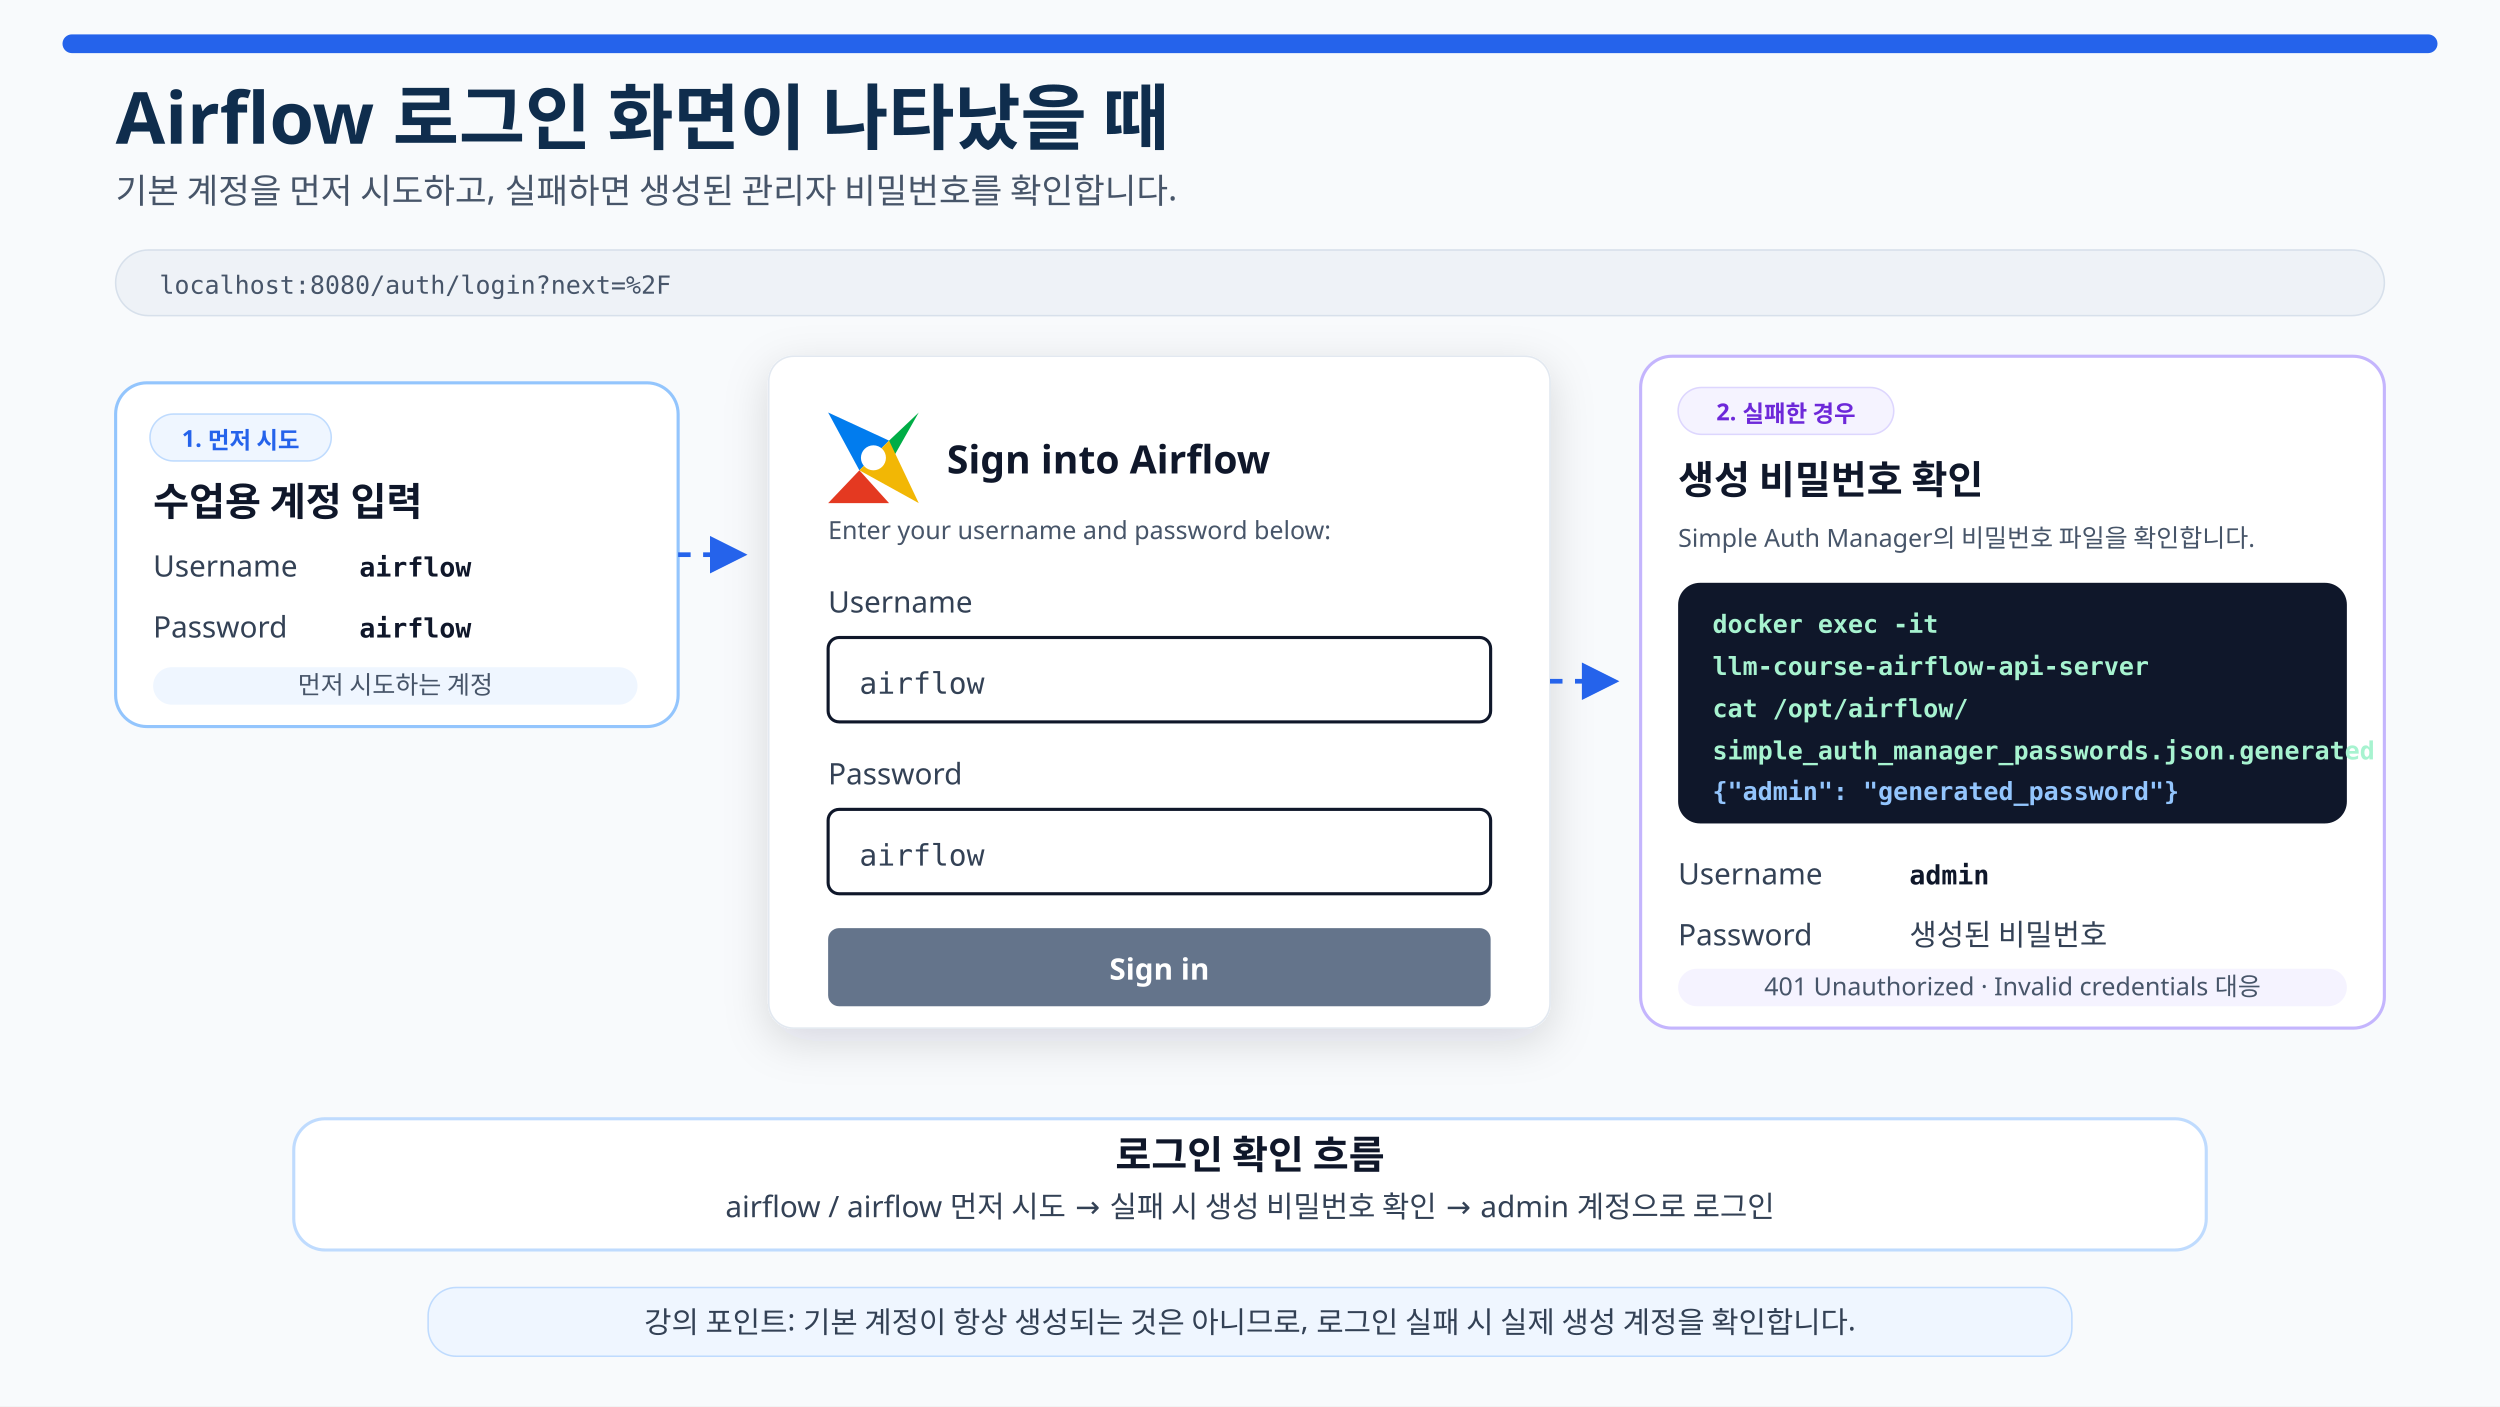
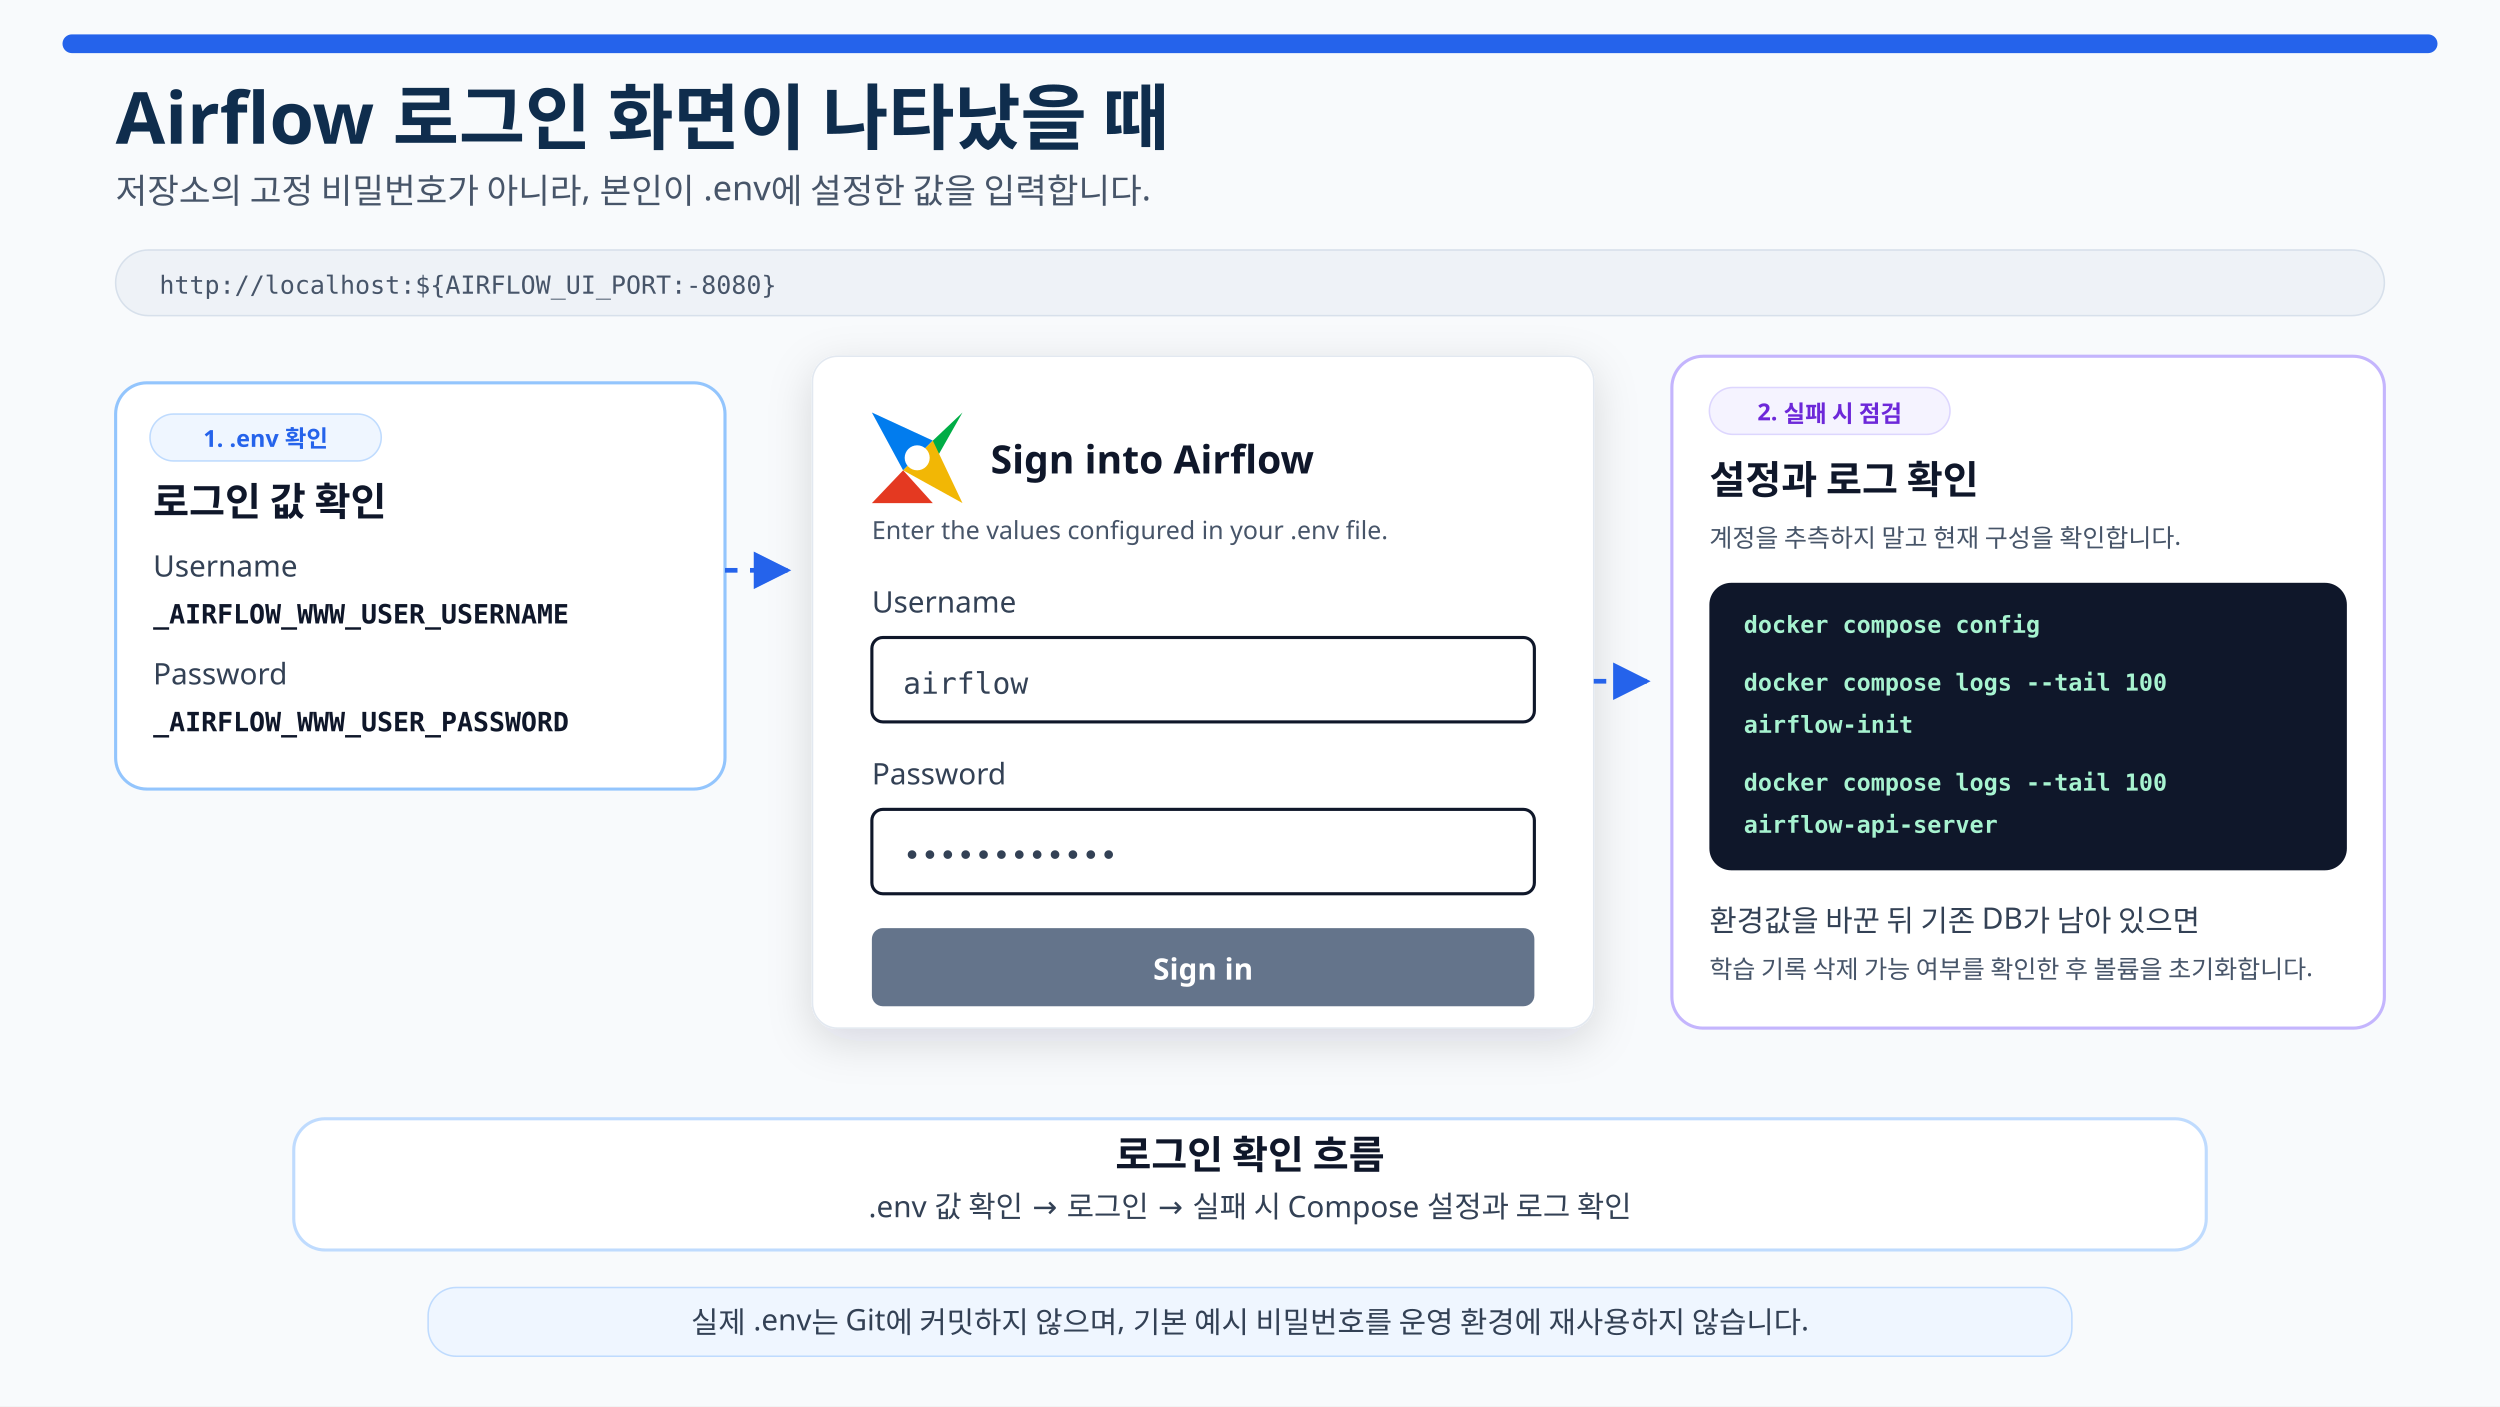
<svg xmlns="http://www.w3.org/2000/svg" width="1600" height="900" viewBox="0 0 1600 900" role="img" aria-labelledby="title desc">
  <defs>
    <filter id="shadow" x="-20%" y="-20%" width="140%" height="140%">
      <feDropShadow dx="0" dy="8" stdDeviation="14" flood-color="#0f172a" flood-opacity="0.14" />
    </filter>
-     <marker id="arrowBlue" viewBox="0 0 10 10" refX="9" refY="5" markerWidth="8" markerHeight="8" orient="auto">
+     <marker id="arrow" viewBox="0 0 10 10" refX="9" refY="5" markerWidth="8" markerHeight="8" orient="auto">
      <path d="M0 0 L10 5 L0 10 Z" fill="#2563eb" />
    </marker>
    <style>
      text { font-family: "NanumSquare","Noto Sans KR","Malgun Gothic",sans-serif; }
      .mono { font-family: "D2Coding","Cascadia Mono","Consolas",monospace; }
      .title { font-size: 46px; font-weight: 800; fill: #0f2d4d; }
      .subtitle { font-size: 22px; font-weight: 500; fill: #475569; }
      .section { font-size: 25px; font-weight: 800; fill: #0f172a; }
      .body { font-size: 19px; font-weight: 500; fill: #334155; }
      .small { font-size: 16px; font-weight: 500; fill: #475569; }
      .code { font-size: 17px; font-weight: 650; fill: #0f172a; }
-       .step { font-size: 22px; font-weight: 800; fill: #1d4ed8; }
      .badge { font-size: 15px; font-weight: 800; }
-       .terminal { font-family: "D2Coding","Cascadia Mono","Consolas",monospace; font-size: 16px; font-weight: 650; fill: #a7f3d0; }
-       .terminalInfo { font-family: "D2Coding","Cascadia Mono","Consolas",monospace; font-size: 16px; font-weight: 650; fill: #93c5fd; }
+       .terminal { font-family: "D2Coding","Cascadia Mono","Consolas",monospace;
+                   font-size: 15px; font-weight: 650; fill: #a7f3d0; }
      .buttonText { font-size: 19px; font-weight: 800; fill: #ffffff; }
    </style>
  </defs>
  <rect width="1600" height="900" fill="#f8fafc" />
  <rect x="40" y="22" width="1520" height="12" rx="6" fill="#2563eb" />
  <text x="74" y="92" class="title">Airflow 로그인 화면이 나타났을 때</text>
-   <text x="74" y="130" class="subtitle">기본 계정을 먼저 시도하고, 실패하면 생성된 관리자 비밀번호를 확인합니다.</text>
+   <text x="74" y="130" class="subtitle">저장소의 고정 비밀번호가 아니라, 본인이 .env에 설정한 값을 입력합니다.</text>
  <rect x="74" y="160" width="1452" height="42" rx="21" fill="#eef2f7" stroke="#d7e0eb" />
-   <text x="102" y="188" class="mono small" fill="#334155">localhost:8080/auth/login?next=%2F</text>
+   <text x="102" y="188" class="mono small" fill="#334155">http://localhost:${AIRFLOW_UI_PORT:-8080}</text>
  <g>
-     <rect x="74" y="245" width="360" height="220" rx="20" fill="#ffffff" stroke="#93c5fd" stroke-width="2" />
-     <rect x="96" y="265" width="116" height="30" rx="15" fill="#eff6ff" stroke="#bfdbfe" />
-     <text x="154" y="286" text-anchor="middle" class="badge" fill="#2563eb">1. 먼저 시도</text>
-     <text x="98" y="330" class="section">수업용 계정 입력</text>
+     <rect x="74" y="245" width="390" height="260" rx="20" fill="#ffffff" stroke="#93c5fd" stroke-width="2" />
+     <rect x="96" y="265" width="148" height="30" rx="15" fill="#eff6ff" stroke="#bfdbfe" />
+     <text x="170" y="286" text-anchor="middle" class="badge" fill="#2563eb">1. .env 확인</text>
+     <text x="98" y="330" class="section">로그인 값 확인</text>
    <text x="98" y="369" class="body">Username</text>
-     <text x="230" y="369" class="mono code" fill="#2563eb">airflow</text>
-     <text x="98" y="408" class="body">Password</text>
-     <text x="230" y="408" class="mono code" fill="#2563eb">airflow</text>
-     <rect x="98" y="427" width="310" height="24" rx="12" fill="#eff6ff" />
-     <text x="253" y="444" text-anchor="middle" class="small" fill="#1e40af">먼저 시도하는 계정</text>
+     <text x="98" y="399" class="mono code" fill="#2563eb">_AIRFLOW_WWW_USER_USERNAME</text>
+     <text x="98" y="438" class="body">Password</text>
+     <text x="98" y="468" class="mono code" fill="#2563eb">_AIRFLOW_WWW_USER_PASSWORD</text>
  </g>
  <g filter="url(#shadow)">
-     <rect x="492" y="228" width="500" height="430" rx="16" fill="#ffffff" stroke="#e2e8f0" />
+     <rect x="520" y="228" width="500" height="430" rx="16" fill="#ffffff" stroke="#e2e8f0" />
  </g>
-   <g transform="translate(530 264)">
+   <g transform="translate(558 264)">
    <path d="M0,0 L39,18 L20,37 Z" fill="#017CEE" />
    <path d="M39,18 L58,0 L37,37 Z" fill="#00AD46" />
    <path d="M20,37 L39,18 L58,58 Z" fill="#F2B705" />
    <path d="M20,37 L0,58 L39,58 Z" fill="#E43921" />
    <circle cx="29" cy="29" r="8" fill="#ffffff" />
  </g>
-   <text x="606" y="303" class="section">Sign into Airflow</text>
-   <text x="530" y="345" class="small">Enter your username and password below:</text>
-   <text x="530" y="392" class="body" font-weight="700" fill="#111827">Username</text>
-   <rect x="530" y="408" width="424" height="54" rx="7" fill="#ffffff" stroke="#0f172a" stroke-width="2" />
-   <text x="550" y="444" class="mono body" fill="#2563eb">airflow</text>
-   <text x="530" y="502" class="body" font-weight="700" fill="#111827">Password</text>
-   <rect x="530" y="518" width="424" height="54" rx="7" fill="#ffffff" stroke="#0f172a" stroke-width="2" />
-   <text x="550" y="554" class="mono body" fill="#2563eb">airflow</text>
-   <rect x="530" y="594" width="424" height="50" rx="7" fill="#64748b" />
-   <text x="742" y="627" text-anchor="middle" class="buttonText">Sign in</text>
+   <text x="634" y="303" class="section">Sign into Airflow</text>
+   <text x="558" y="345" class="small">Enter the values configured in your .env file.</text>
+   <text x="558" y="392" class="body" font-weight="700">Username</text>
+   <rect x="558" y="408" width="424" height="54" rx="7" fill="#ffffff" stroke="#0f172a" stroke-width="2" />
+   <text x="578" y="444" class="mono body" fill="#2563eb">airflow</text>
+   <text x="558" y="502" class="body" font-weight="700">Password</text>
+   <rect x="558" y="518" width="424" height="54" rx="7" fill="#ffffff" stroke="#0f172a" stroke-width="2" />
+   <text x="578" y="554" class="mono body" fill="#2563eb">••••••••••••</text>
+   <rect x="558" y="594" width="424" height="50" rx="7" fill="#64748b" />
+   <text x="770" y="627" text-anchor="middle" class="buttonText">Sign in</text>
  <g>
-     <rect x="1050" y="228" width="476" height="430" rx="20" fill="#ffffff" stroke="#c4b5fd" stroke-width="2" />
-     <rect x="1074" y="248" width="138" height="30" rx="15" fill="#f5f3ff" stroke="#ddd6fe" />
-     <text x="1143" y="269" text-anchor="middle" class="badge" fill="#6d28d9">2. 실패한 경우</text>
-     <text x="1074" y="316" class="section">생성 비밀번호 확인</text>
-     <text x="1074" y="350" class="small">Simple Auth Manager의 비밀번호 파일을 확인합니다.</text>
-     <rect x="1074" y="373" width="428" height="154" rx="14" fill="#0f172a" />
-     <text x="1096" y="405" class="terminal">docker exec -it</text>
-     <text x="1096" y="432" class="terminal">llm-course-airflow-api-server</text>
-     <text x="1096" y="459" class="terminal">cat /opt/airflow/</text>
-     <text x="1096" y="486" class="terminal">simple_auth_manager_passwords.json.generated</text>
-     <text x="1096" y="512" class="terminalInfo">{"admin": "generated_password"}</text>
-     <text x="1074" y="566" class="body">Username</text>
-     <text x="1222" y="566" class="mono code" fill="#7c3aed">admin</text>
-     <text x="1074" y="605" class="body">Password</text>
-     <text x="1222" y="605" class="body" font-weight="700" fill="#7c3aed">생성된 비밀번호</text>
-     <rect x="1074" y="620" width="428" height="24" rx="12" fill="#f5f3ff" />
-     <text x="1288" y="637" text-anchor="middle" class="small" fill="#5b21b6">401 Unauthorized · Invalid credentials 대응</text>
+     <rect x="1070" y="228" width="456" height="430" rx="20" fill="#ffffff" stroke="#c4b5fd" stroke-width="2" />
+     <rect x="1094" y="248" width="154" height="30" rx="15" fill="#f5f3ff" stroke="#ddd6fe" />
+     <text x="1171" y="269" text-anchor="middle" class="badge" fill="#6d28d9">2. 실패 시 점검</text>
+     <text x="1094" y="316" class="section">설정과 로그 확인</text>
+     <text x="1094" y="350" class="small">계정을 추측하지 말고 현재 구성을 확인합니다.</text>
+     <rect x="1094" y="373" width="408" height="184" rx="14" fill="#0f172a" />
+     <text x="1116" y="405" class="terminal">docker compose config</text>
+     <text x="1116" y="442" class="terminal">docker compose logs --tail 100</text>
+     <text x="1116" y="469" class="terminal">  airflow-init</text>
+     <text x="1116" y="506" class="terminal">docker compose logs --tail 100</text>
+     <text x="1116" y="533" class="terminal">  airflow-api-server</text>
+     <text x="1094" y="596" class="body">환경값을 바꾼 뒤 기존 DB가 남아 있으면</text>
+     <text x="1094" y="626" class="small">학습 기록 삭제 가능 여부를 확인한 후 볼륨을 초기화합니다.</text>
  </g>
-   <path d="M434 355 H476" fill="none" stroke="#2563eb" stroke-width="3" stroke-dasharray="8 8" marker-end="url(#arrowBlue)" />
-   <path d="M992 436 H1034" fill="none" stroke="#2563eb" stroke-width="3" stroke-dasharray="8 8" marker-end="url(#arrowBlue)" />
+   <path d="M464 365 H504" fill="none" stroke="#2563eb" stroke-width="3" stroke-dasharray="8 8" marker-end="url(#arrow)" />
+   <path d="M1020 436 H1054" fill="none" stroke="#2563eb" stroke-width="3" stroke-dasharray="8 8" marker-end="url(#arrow)" />
  <rect x="188" y="716" width="1224" height="84" rx="20" fill="#ffffff" stroke="#bfdbfe" stroke-width="2" />
  <text x="800" y="748" text-anchor="middle" class="section" font-size="22">로그인 확인 흐름</text>
-   <text x="800" y="779" text-anchor="middle" class="body" fill="#1e3a8a">airflow / airflow 먼저 시도 → 실패 시 생성 비밀번호 확인 → admin 계정으로 로그인</text>
+   <text x="800" y="779" text-anchor="middle" class="body" fill="#1e3a8a">.env 값 확인 → 로그인 → 실패 시 Compose 설정과 로그 확인</text>
  <rect x="274" y="824" width="1052" height="44" rx="18" fill="#eff6ff" stroke="#bfdbfe" />
  <text x="800" y="853" text-anchor="middle" class="body" font-weight="750" fill="#1e3a8a">
-     강의 포인트: 기본 계정이 항상 생성되는 것은 아니므로, 로그인 실패 시 실제 생성 계정을 확인합니다.
+     실제 .env는 Git에 커밋하지 않으며, 기본 예시 비밀번호를 운영 환경에 재사용하지 않습니다.
  </text>
</svg>
